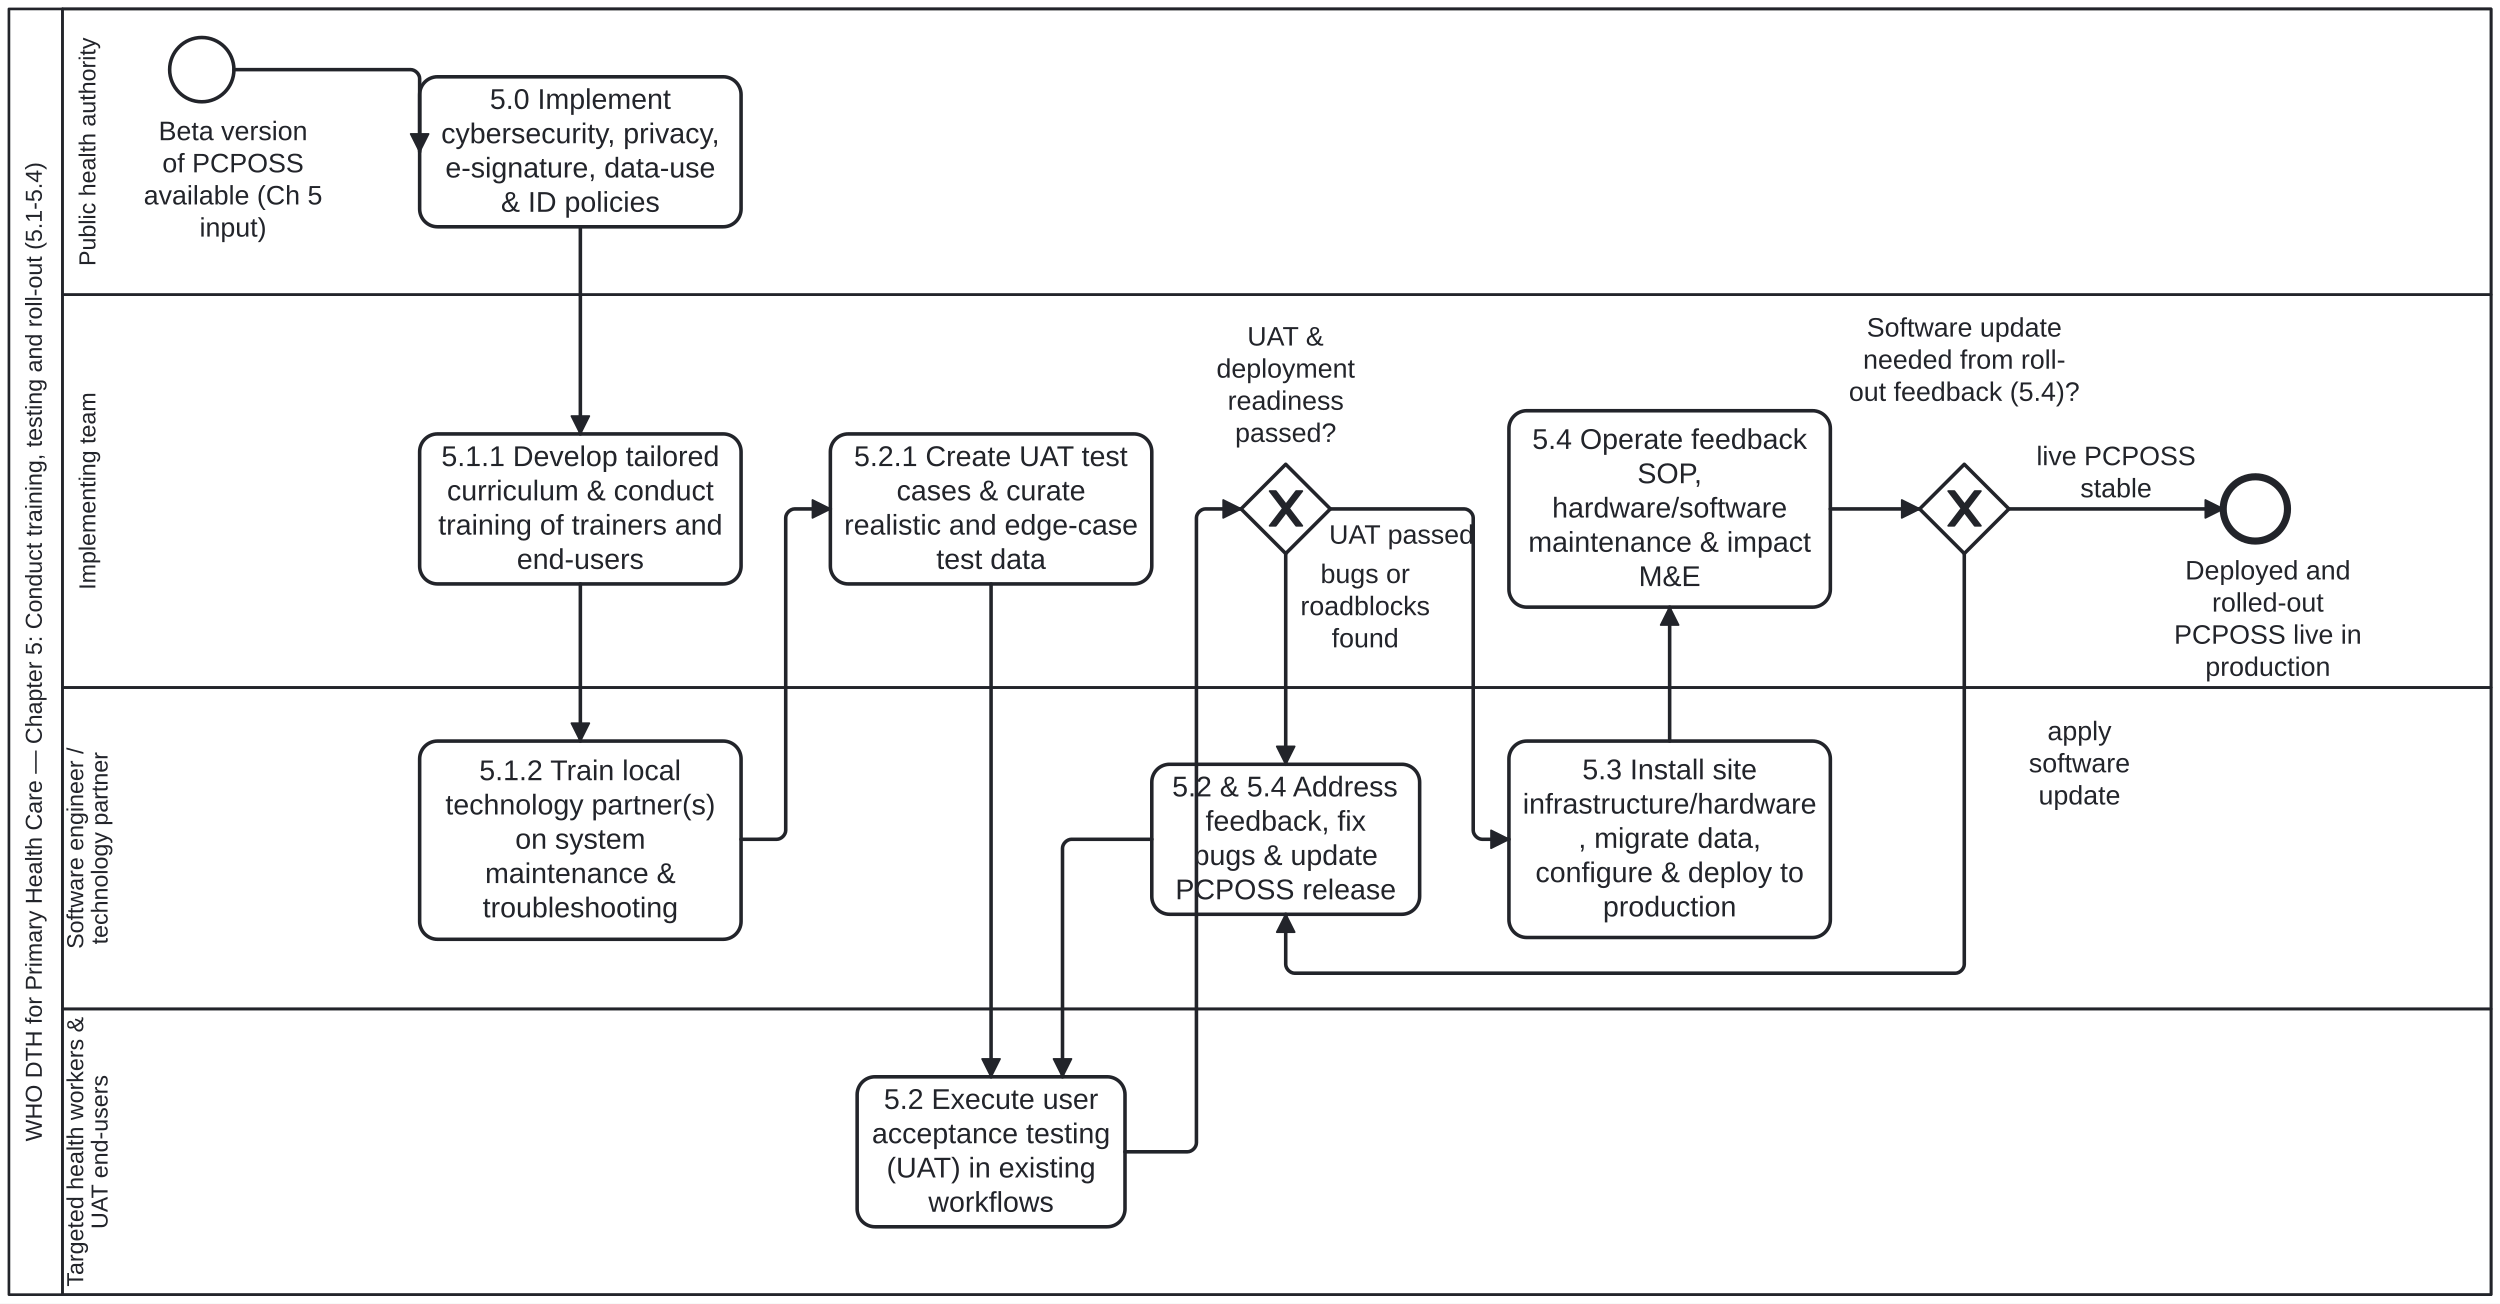
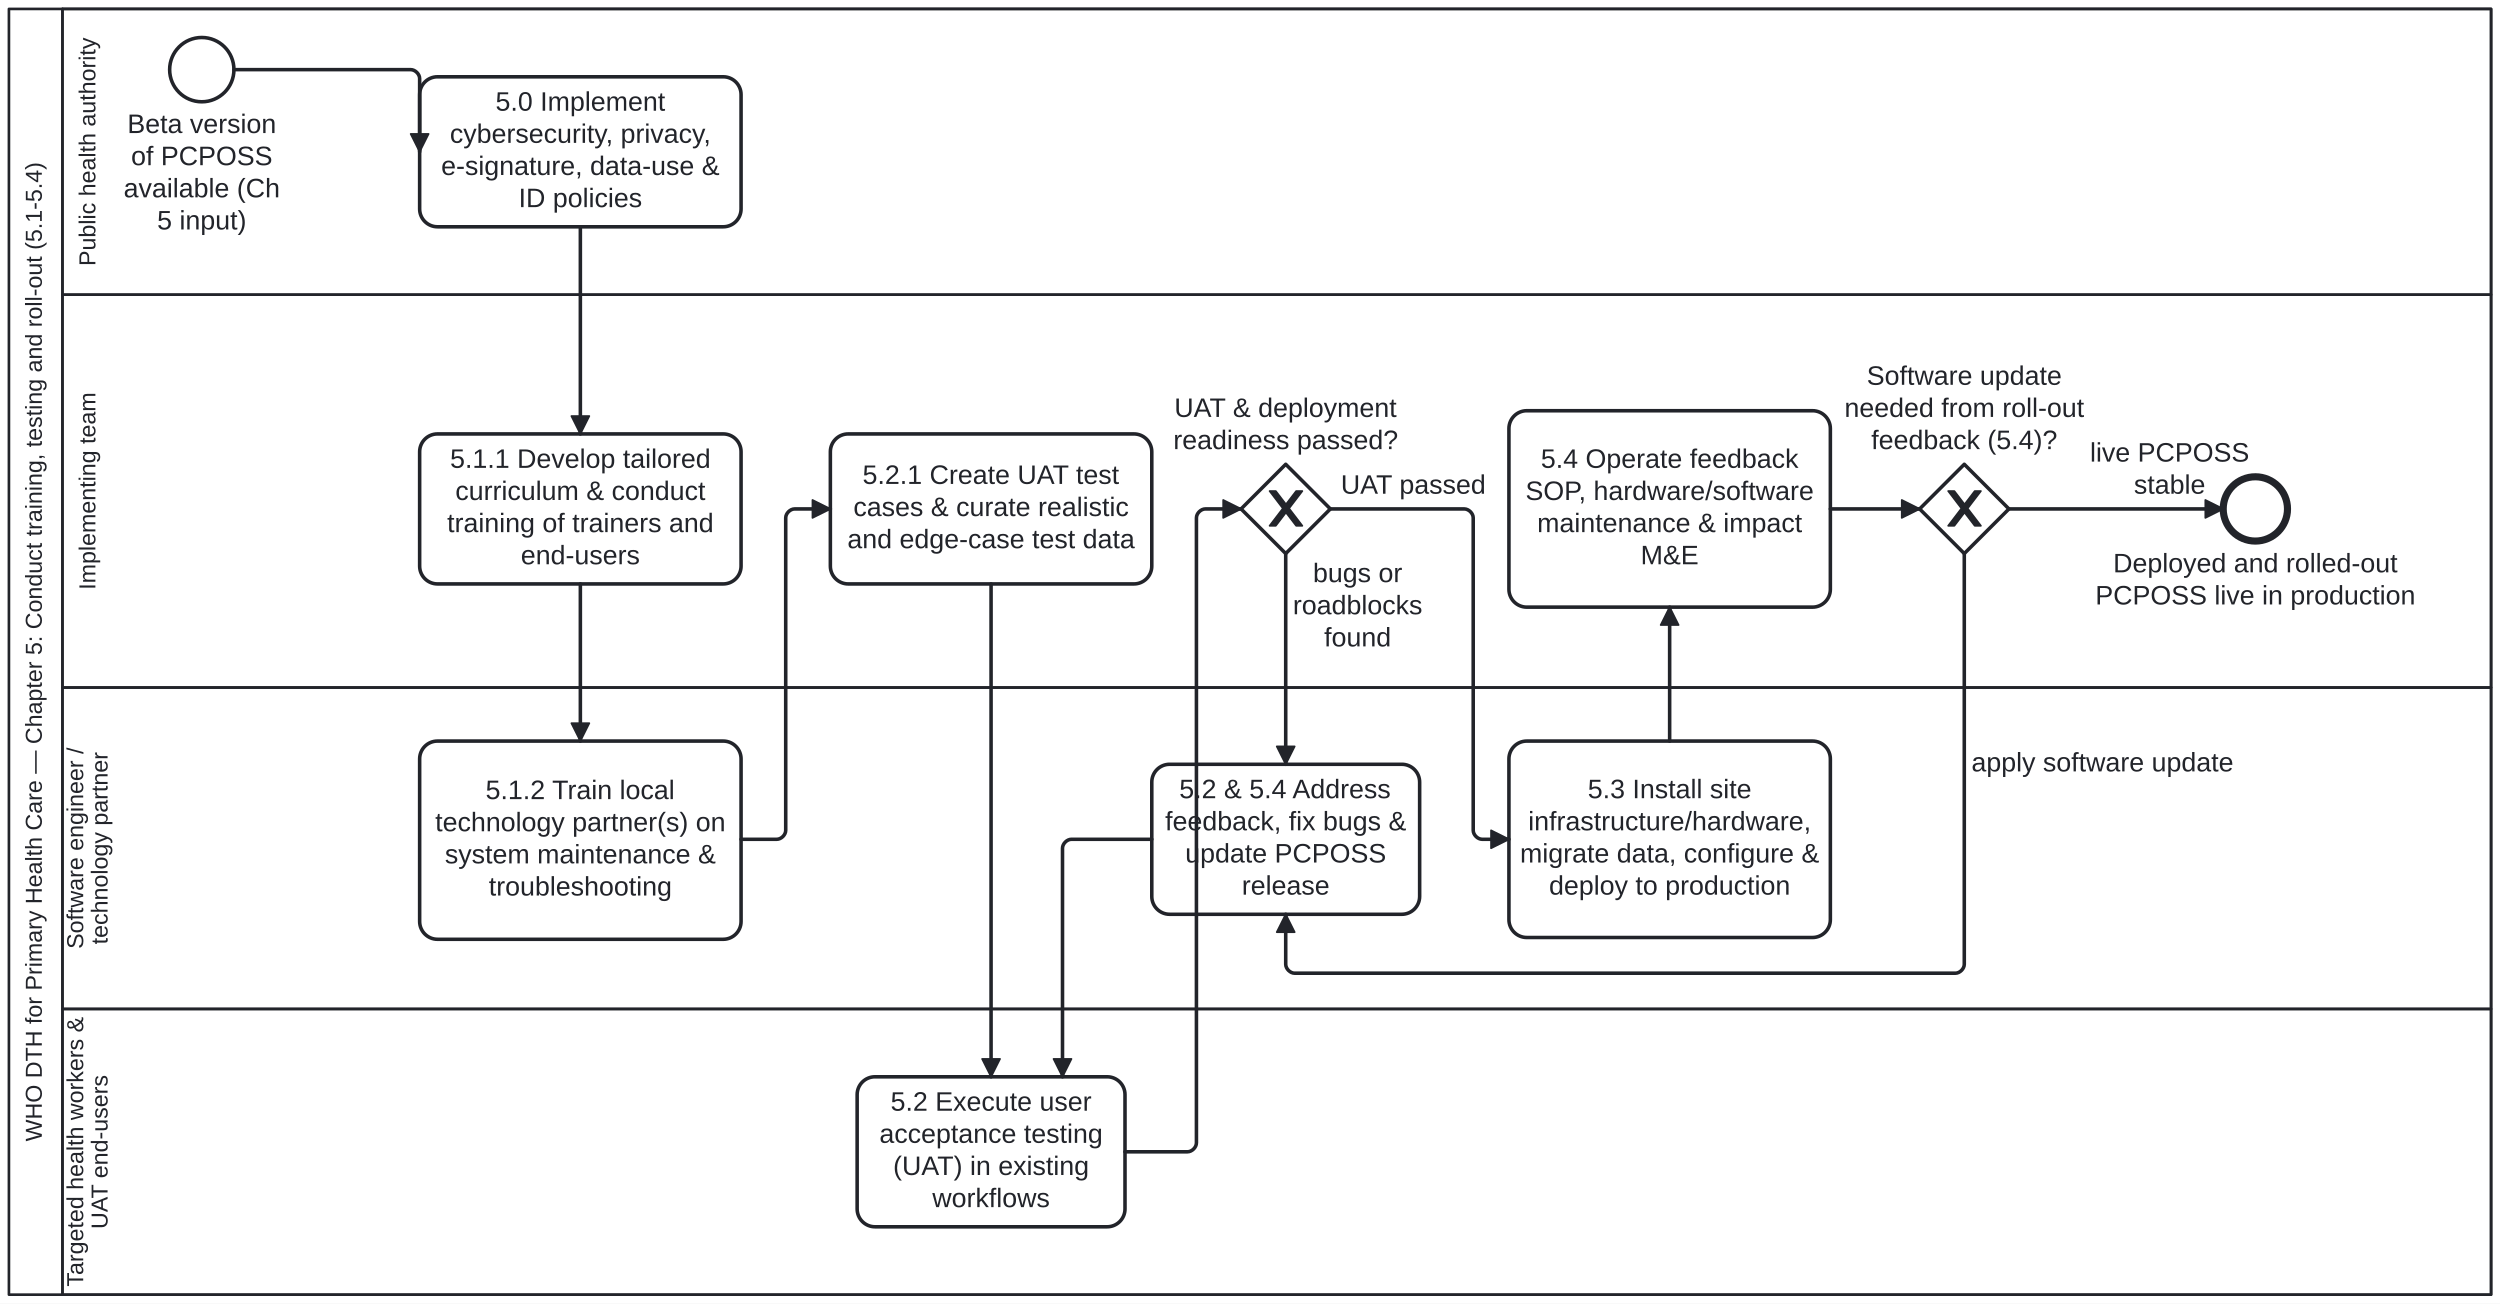
<svg xmlns="http://www.w3.org/2000/svg" width="100%" style="max-width:100%;height:auto" viewBox="155 75 1400 730" version="1.1">
  <rect x="155" y="75" width="1400" height="730" fill="#ffffff" />
  <g class="djs-group">
    <g class="djs-element djs-shape" data-element-id="Participant_Process_TrainingTestingAndRollOut" style="display: block;" transform="matrix(1 0 0 1 160 80)">
      <g class="djs-visual">
        <rect x="0" y="0" width="1390" height="720" rx="0" ry="0" style="stroke-linecap: round; stroke-linejoin: round; stroke: rgb(34, 36, 42); stroke-width: 1.5px; fill: white; fill-opacity: 0.95;" />
        <path style="fill: none; stroke-linecap: round; stroke-linejoin: round; stroke: rgb(34, 36, 42); stroke-width: 1.5px;" d="M30,0L30,720" />
        <text lineHeight="1.05" class="djs-label" transform="matrix(-1.83697e-16 -1 1 -1.83697e-16 0 720)" style="font-family: Arial, sans-serif; font-size: 13px; font-weight: normal; fill: rgb(34, 36, 42);">
          <tspan x="85.813" y="18.413">WHO DTH for Primary Health Care — Chapter 5: Conduct training, testing and roll-out (5.1-5.4)</tspan>
        </text>
      </g>
      <rect class="djs-hit djs-hit-all" x="0" y="0" width="1390" height="720" style="fill: none; stroke-opacity: 0; stroke: white; stroke-width: 15px;" />
    </g>
    <g class="djs-children">
      <g class="djs-group">
        <g class="djs-element djs-shape" data-element-id="Lane-Ch5-Users" style="display: block;" transform="matrix(1 0 0 1 190 640)">
          <g class="djs-visual">
            <rect x="0" y="0" width="1360" height="160" rx="0" ry="0" style="stroke-linecap: round; stroke-linejoin: round; stroke: rgb(34, 36, 42); stroke-width: 1.5px; fill: white; fill-opacity: 0.25;" />
            <text lineHeight="1.05" class="djs-label" transform="matrix(-1.83697e-16 -1 1 -1.83697e-16 0 160)" style="font-family: Arial, sans-serif; font-size: 13px; font-weight: normal; fill: rgb(34, 36, 42);">
              <tspan x="4.488" y="11.588">Targeted health workers &amp;</tspan>
              <tspan x="36.772" y="25.238">UAT end-users</tspan>
            </text>
          </g>
          <rect class="djs-hit djs-hit-all" x="0" y="0" width="1360" height="160" style="fill: none; stroke-opacity: 0; stroke: white; stroke-width: 15px;" />
        </g>
      </g>
      <g class="djs-group">
        <g class="djs-element djs-shape" data-element-id="Lane-Ch5-Engineer" style="display: block;" transform="matrix(1 0 0 1 190 460)">
          <g class="djs-visual">
            <rect x="0" y="0" width="1360" height="180" rx="0" ry="0" style="stroke-linecap: round; stroke-linejoin: round; stroke: rgb(34, 36, 42); stroke-width: 1.5px; fill: white; fill-opacity: 0.25;" />
            <text lineHeight="1.05" class="djs-label" transform="matrix(-1.83697e-16 -1 1 -1.83697e-16 0 180)" style="font-family: Arial, sans-serif; font-size: 13px; font-weight: normal; fill: rgb(34, 36, 42);">
-               <tspan x="33.633" y="11.588">Software engineer / </tspan>
+               <tspan x="33.633" y="11.588">Software engineer /</tspan>
              <tspan x="36.159" y="25.238">technology partner</tspan>
            </text>
          </g>
          <rect class="djs-hit djs-hit-all" x="0" y="0" width="1360" height="180" style="fill: none; stroke-opacity: 0; stroke: white; stroke-width: 15px;" />
        </g>
      </g>
      <g class="djs-group">
        <g class="djs-element djs-shape" data-element-id="Lane-Ch5-Impl" style="display: block;" transform="matrix(1 0 0 1 190 240)">
          <g class="djs-visual">
            <rect x="0" y="0" width="1360" height="220" rx="0" ry="0" style="stroke-linecap: round; stroke-linejoin: round; stroke: rgb(34, 36, 42); stroke-width: 1.5px; fill: white; fill-opacity: 0.25;" />
            <text lineHeight="1.05" class="djs-label" transform="matrix(-1.83697e-16 -1 1 -1.83697e-16 0 220)" style="font-family: Arial, sans-serif; font-size: 13px; font-weight: normal; fill: rgb(34, 36, 42);">
              <tspan x="54.725" y="18.413">Implementing team</tspan>
            </text>
          </g>
          <rect class="djs-hit djs-hit-all" x="0" y="0" width="1360" height="220" style="fill: none; stroke-opacity: 0; stroke: white; stroke-width: 15px;" />
        </g>
      </g>
      <g class="djs-group">
        <g class="djs-element djs-shape" data-element-id="Lane-Ch5-PHA" style="display: block;" transform="matrix(1 0 0 1 190 80)">
          <g class="djs-visual">
            <rect x="0" y="0" width="1360" height="160" rx="0" ry="0" style="stroke-linecap: round; stroke-linejoin: round; stroke: rgb(34, 36, 42); stroke-width: 1.5px; fill: white; fill-opacity: 0.25;" />
            <text lineHeight="1.05" class="djs-label" transform="matrix(-1.83697e-16 -1 1 -1.83697e-16 0 160)" style="font-family: Arial, sans-serif; font-size: 13px; font-weight: normal; fill: rgb(34, 36, 42);">
              <tspan x="16.044" y="18.413">Public health authority</tspan>
            </text>
          </g>
          <rect class="djs-hit djs-hit-all" x="0" y="0" width="1360" height="160" style="fill: none; stroke-opacity: 0; stroke: white; stroke-width: 15px;" />
        </g>
      </g>
      <g class="djs-group">
        <g class="djs-element djs-shape" data-element-id="Start_Ch5" style="display: block;" transform="matrix(1 0 0 1 250 96)">
          <g class="djs-visual">
            <circle cx="18" cy="18" r="18" style="stroke-linecap: round; stroke-linejoin: round; stroke: rgb(34, 36, 42); stroke-width: 2px; fill: white; fill-opacity: 0.95;" />
          </g>
          <rect class="djs-hit djs-hit-all" x="0" y="0" width="36" height="36" style="fill: none; stroke-opacity: 0; stroke: white; stroke-width: 15px;" />
        </g>
      </g>
      <g class="djs-group">
-         <g class="djs-element djs-shape" data-element-id="Start_Ch5_label" style="display: block;" transform="matrix(1 0 0 1 235 140)">
-           <g class="djs-visual">
-             <text lineHeight="1.2" class="djs-label" style="font-family: Arial, sans-serif; font-size: 15px; font-weight: normal; fill: rgb(34, 36, 42);">
-               <tspan x="8.811" y="13.5">Beta version </tspan>
-               <tspan x="10.902" y="31.5">of PCPOSS </tspan>
-               <tspan x="0.472" y="49.5">available (Ch 5</tspan>
-               <tspan x="31.739" y="67.5">input)</tspan>
-             </text>
-           </g>
-           <rect class="djs-hit djs-hit-all" x="0" y="0" width="101" height="72" style="fill: none; stroke-opacity: 0; stroke: white; stroke-width: 15px;" />
+         <g class="djs-element djs-shape" data-element-id="Start_Ch5_label" style="display: block;" transform="matrix(1 0 0 1 204.2266 136)">
+           <g class="djs-visual">
+             <text lineHeight="1.2" class="djs-label" style="font-family: Arial, sans-serif; font-size: 15px; font-weight: normal; fill: rgb(34, 36, 42);">
+               <tspan x="22.084" y="13.5">Beta version</tspan>
+               <tspan x="24.175" y="31.5">of PCPOSS</tspan>
+               <tspan x="20" y="49.5">available (Ch</tspan>
+               <tspan x="38.758" y="67.5">5 input)</tspan>
+             </text>
+           </g>
+           <rect class="djs-hit djs-hit-all" x="0" y="0" width="127.547" height="72" style="fill: none; stroke-opacity: 0; stroke: white; stroke-width: 15px;" />
        </g>
      </g>
      <g class="djs-group">
        <g class="djs-element djs-shape" data-element-id="Task_5_0_Policies" style="display: block;" transform="matrix(1 0 0 1 390 118)">
          <g class="djs-visual">
            <rect x="0" y="0" width="180" height="84" rx="10" ry="10" style="stroke-linecap: round; stroke-linejoin: round; stroke: rgb(34, 36, 42); stroke-width: 2px; fill: white; fill-opacity: 0.95;" />
-             <text lineHeight="1.2" class="djs-label" style="font-family: Arial, sans-serif; font-size: 16px; font-weight: normal; fill: rgb(34, 36, 42);">
-               <tspan x="39.309" y="18">5.0 Implement </tspan>
-               <tspan x="12.055" y="37.2">cybersecurity, privacy, </tspan>
-               <tspan x="14.398" y="56.4">e-signature, data-use </tspan>
-               <tspan x="45.539" y="75.6">&amp; ID policies</tspan>
+             <text lineHeight="1.2" class="djs-label" transform="translate(0 5.5)" style="font-family: Arial, sans-serif; font-size: 15px; font-weight: normal; fill: rgb(34, 36, 42);">
+               <tspan x="42.477" y="13.5">5.0 Implement</tspan>
+               <tspan x="16.926" y="31.5">cybersecurity, privacy,</tspan>
+               <tspan x="12.037" y="49.5">e-signature, data-use &amp;</tspan>
+               <tspan x="55.404" y="67.5">ID policies</tspan>
            </text>
          </g>
          <rect class="djs-hit djs-hit-all" x="0" y="0" width="180" height="84" style="fill: none; stroke-opacity: 0; stroke: white; stroke-width: 15px;" />
        </g>
      </g>
      <g class="djs-group">
        <g class="djs-element djs-shape" data-element-id="Task_5_1_1_TrainUsers" style="display: block;" transform="matrix(1 0 0 1 390 318)">
          <g class="djs-visual">
            <rect x="0" y="0" width="180" height="84" rx="10" ry="10" style="stroke-linecap: round; stroke-linejoin: round; stroke: rgb(34, 36, 42); stroke-width: 2px; fill: white; fill-opacity: 0.95;" />
-             <text lineHeight="1.2" class="djs-label" style="font-family: Arial, sans-serif; font-size: 16px; font-weight: normal; fill: rgb(34, 36, 42);">
-               <tspan x="12.172" y="18">5.1.1 Develop tailored </tspan>
-               <tspan x="15.305" y="37.2">curriculum &amp; conduct </tspan>
-               <tspan x="10.398" y="56.4">training of trainers and</tspan>
-               <tspan x="54.426" y="75.6">end-users</tspan>
+             <text lineHeight="1.2" class="djs-label" transform="translate(0 5.5)" style="font-family: Arial, sans-serif; font-size: 15px; font-weight: normal; fill: rgb(34, 36, 42);">
+               <tspan x="17.036" y="13.5">5.1.1 Develop tailored</tspan>
+               <tspan x="19.973" y="31.5">curriculum &amp; conduct</tspan>
+               <tspan x="15.374" y="49.5">training of trainers and</tspan>
+               <tspan x="56.649" y="67.5">end-users</tspan>
            </text>
          </g>
          <rect class="djs-hit djs-hit-all" x="0" y="0" width="180" height="84" style="fill: none; stroke-opacity: 0; stroke: white; stroke-width: 15px;" />
        </g>
      </g>
      <g class="djs-group">
        <g class="djs-element djs-shape" data-element-id="Task_5_1_2_TrainMaintenance" style="display: block;" transform="matrix(1 0 0 1 390 490)">
          <g class="djs-visual">
            <rect x="0" y="0" width="180" height="111" rx="10" ry="10" style="stroke-linecap: round; stroke-linejoin: round; stroke: rgb(34, 36, 42); stroke-width: 2px; fill: white; fill-opacity: 0.95;" />
-             <text lineHeight="1.2" class="djs-label" style="font-family: Arial, sans-serif; font-size: 16px; font-weight: normal; fill: rgb(34, 36, 42);">
-               <tspan x="33.379" y="21.9">5.1.2 Train local </tspan>
-               <tspan x="14.406" y="41.1">technology partner(s) </tspan>
-               <tspan x="53.543" y="60.3">on system </tspan>
-               <tspan x="36.633" y="79.5">maintenance &amp; </tspan>
-               <tspan x="35.293" y="98.7">troubleshooting</tspan>
+             <text lineHeight="1.2" class="djs-label" transform="translate(0 19)" style="font-family: Arial, sans-serif; font-size: 15px; font-weight: normal; fill: rgb(34, 36, 42);">
+               <tspan x="36.918" y="13.5">5.1.2 Train local</tspan>
+               <tspan x="8.705" y="31.5">technology partner(s) on</tspan>
+               <tspan x="14.132" y="49.5">system maintenance &amp;</tspan>
+               <tspan x="38.712" y="67.5">troubleshooting</tspan>
            </text>
          </g>
          <rect class="djs-hit djs-hit-all" x="0" y="0" width="180" height="111" style="fill: none; stroke-opacity: 0; stroke: white; stroke-width: 15px;" />
        </g>
      </g>
      <g class="djs-group">
        <g class="djs-element djs-shape" data-element-id="Task_5_2_1_CurateTestCases" style="display: block;" transform="matrix(1 0 0 1 620 318)">
          <g class="djs-visual">
            <rect x="0" y="0" width="180" height="84" rx="10" ry="10" style="stroke-linecap: round; stroke-linejoin: round; stroke: rgb(34, 36, 42); stroke-width: 2px; fill: white; fill-opacity: 0.95;" />
-             <text lineHeight="1.2" class="djs-label" style="font-family: Arial, sans-serif; font-size: 16px; font-weight: normal; fill: rgb(34, 36, 42);">
-               <tspan x="13.227" y="18">5.2.1 Create UAT test </tspan>
-               <tspan x="37.086" y="37.2">cases &amp; curate </tspan>
-               <tspan x="7.73" y="56.4">realistic and edge-case</tspan>
-               <tspan x="59.312" y="75.6">test data</tspan>
+             <text lineHeight="1.2" class="djs-label" transform="translate(0 14.5)" style="font-family: Arial, sans-serif; font-size: 15px; font-weight: normal; fill: rgb(34, 36, 42);">
+               <tspan x="18.025" y="13.5">5.2.1 Create UAT test</tspan>
+               <tspan x="12.887" y="31.5">cases &amp; curate realistic</tspan>
+               <tspan x="9.525" y="49.5">and edge-case test data</tspan>
            </text>
          </g>
          <rect class="djs-hit djs-hit-all" x="0" y="0" width="180" height="84" style="fill: none; stroke-opacity: 0; stroke: white; stroke-width: 15px;" />
        </g>
      </g>
      <g class="djs-group">
        <g class="djs-element djs-shape" data-element-id="Task_5_2_RunUat" style="display: block;" transform="matrix(1 0 0 1 635 678)">
          <g class="djs-visual">
            <rect x="0" y="0" width="150" height="84" rx="10" ry="10" style="stroke-linecap: round; stroke-linejoin: round; stroke: rgb(34, 36, 42); stroke-width: 2px; fill: white; fill-opacity: 0.95;" />
-             <text lineHeight="1.2" class="djs-label" style="font-family: Arial, sans-serif; font-size: 16px; font-weight: normal; fill: rgb(34, 36, 42);">
-               <tspan x="14.965" y="18">5.2 Execute user </tspan>
-               <tspan x="8.289" y="37.2">acceptance testing</tspan>
-               <tspan x="16.469" y="56.4">(UAT) in existing </tspan>
-               <tspan x="39.883" y="75.6">workflows</tspan>
+             <text lineHeight="1.2" class="djs-label" transform="translate(0 5.5)" style="font-family: Arial, sans-serif; font-size: 15px; font-weight: normal; fill: rgb(34, 36, 42);">
+               <tspan x="18.717" y="13.5">5.2 Execute user</tspan>
+               <tspan x="12.458" y="31.5">acceptance testing</tspan>
+               <tspan x="20.127" y="49.5">(UAT) in existing</tspan>
+               <tspan x="42.078" y="67.5">workflows</tspan>
            </text>
          </g>
          <rect class="djs-hit djs-hit-all" x="0" y="0" width="150" height="84" style="fill: none; stroke-opacity: 0; stroke: white; stroke-width: 15px;" />
        </g>
      </g>
      <g class="djs-group">
        <g class="djs-element djs-shape" data-element-id="GW_UatPassed" style="display: block;" transform="matrix(1 0 0 1 850 335)">
          <g class="djs-visual">
            <polygon points="25,0 50,25 25,50 0,25" style="stroke-linecap: round; stroke-linejoin: round; stroke: rgb(34, 36, 42); stroke-width: 2px; fill: white; fill-opacity: 0.95;" />
            <path d="m 16,15 7.429,9.714 -7.429,9.714 3.429,0 5.714,-7.464 5.714,7.464 3.429,0 -7.429,-9.714 7.429,-9.714 -3.429,0 -5.714,7.464 -5.714,-7.464 -3.429,0 z" style="fill: rgb(34, 36, 42); stroke-linecap: round; stroke-linejoin: round; stroke: rgb(34, 36, 42); stroke-width: 1px;" />
          </g>
          <rect class="djs-hit djs-hit-all" x="0" y="0" width="50" height="50" style="fill: none; stroke-opacity: 0; stroke: white; stroke-width: 15px;" />
        </g>
      </g>
      <g class="djs-group">
-         <g class="djs-element djs-shape" data-element-id="GW_UatPassed_label" style="display: block;" transform="matrix(1 0 0 1 836 255)">
-           <g class="djs-visual">
-             <text lineHeight="1.2" class="djs-label" style="font-family: Arial, sans-serif; font-size: 15px; font-weight: normal; fill: rgb(34, 36, 42);">
-               <tspan x="17.47" y="13.5">UAT &amp; </tspan>
-               <tspan x="0.226" y="31.5">deployment</tspan>
-               <tspan x="6.48" y="49.5">readiness </tspan>
-               <tspan x="10.644" y="67.5">passed?</tspan>
-             </text>
-           </g>
-           <rect class="djs-hit djs-hit-all" x="0" y="0" width="78" height="72" style="fill: none; stroke-opacity: 0; stroke: white; stroke-width: 15px;" />
+         <g class="djs-element djs-shape" data-element-id="GW_UatPassed_label" style="display: block;" transform="matrix(1 0 0 1 792.0391 295)">
+           <g class="djs-visual">
+             <text lineHeight="1.2" class="djs-label" style="font-family: Arial, sans-serif; font-size: 15px; font-weight: normal; fill: rgb(34, 36, 42);">
+               <tspan x="20.573" y="13.5">UAT &amp; deployment</tspan>
+               <tspan x="20.002" y="31.5">readiness passed?</tspan>
+             </text>
+           </g>
+           <rect class="djs-hit djs-hit-all" x="0" y="0" width="165.922" height="36" style="fill: none; stroke-opacity: 0; stroke: white; stroke-width: 15px;" />
        </g>
      </g>
      <g class="djs-group">
        <g class="djs-element djs-shape" data-element-id="Task_5_2_UpdatePcposs" style="display: block;" transform="matrix(1 0 0 1 800 503)">
          <g class="djs-visual">
            <rect x="0" y="0" width="150" height="84" rx="10" ry="10" style="stroke-linecap: round; stroke-linejoin: round; stroke: rgb(34, 36, 42); stroke-width: 2px; fill: white; fill-opacity: 0.95;" />
-             <text lineHeight="1.2" class="djs-label" style="font-family: Arial, sans-serif; font-size: 16px; font-weight: normal; fill: rgb(34, 36, 42);">
-               <tspan x="11.406" y="18">5.2 &amp; 5.4 Address</tspan>
-               <tspan x="30.086" y="37.2">feedback, fix </tspan>
-               <tspan x="23.402" y="56.4">bugs &amp; update </tspan>
-               <tspan x="13.195" y="75.6">PCPOSS release</tspan>
+             <text lineHeight="1.2" class="djs-label" transform="translate(0 5.5)" style="font-family: Arial, sans-serif; font-size: 15px; font-weight: normal; fill: rgb(34, 36, 42);">
+               <tspan x="15.381" y="13.5">5.2 &amp; 5.4 Address</tspan>
+               <tspan x="7.46" y="31.5">feedback, fix bugs &amp;</tspan>
+               <tspan x="18.717" y="49.5">update PCPOSS</tspan>
+               <tspan x="50.402" y="67.5">release</tspan>
            </text>
          </g>
          <rect class="djs-hit djs-hit-all" x="0" y="0" width="150" height="84" style="fill: none; stroke-opacity: 0; stroke: white; stroke-width: 15px;" />
        </g>
      </g>
      <g class="djs-group">
        <g class="djs-element djs-shape" data-element-id="Task_5_3_DeploySystem" style="display: block;" transform="matrix(1 0 0 1 1000 490)">
          <g class="djs-visual">
            <rect x="0" y="0" width="180" height="110" rx="10" ry="10" style="stroke-linecap: round; stroke-linejoin: round; stroke: rgb(34, 36, 42); stroke-width: 2px; fill: white; fill-opacity: 0.95;" />
-             <text lineHeight="1.2" class="djs-label" style="font-family: Arial, sans-serif; font-size: 16px; font-weight: normal; fill: rgb(34, 36, 42);">
-               <tspan x="41.086" y="21.4">5.3 Install site </tspan>
-               <tspan x="7.742" y="40.6">infrastructure/hardware</tspan>
-               <tspan x="38.863" y="59.8">, migrate data, </tspan>
-               <tspan x="14.84" y="79">configure &amp; deploy to </tspan>
-               <tspan x="52.641" y="98.2">production</tspan>
+             <text lineHeight="1.2" class="djs-label" transform="translate(0 18.5)" style="font-family: Arial, sans-serif; font-size: 15px; font-weight: normal; fill: rgb(34, 36, 42);">
+               <tspan x="44.143" y="13.5">5.3 Install site</tspan>
+               <tspan x="10.8" y="31.5">infrastructure/hardware,</tspan>
+               <tspan x="6.204" y="49.5">migrate data, configure &amp;</tspan>
+               <tspan x="22.452" y="67.5">deploy to production</tspan>
            </text>
          </g>
          <rect class="djs-hit djs-hit-all" x="0" y="0" width="180" height="110" style="fill: none; stroke-opacity: 0; stroke: white; stroke-width: 15px;" />
        </g>
      </g>
      <g class="djs-group">
        <g class="djs-element djs-shape" data-element-id="Task_5_4_FeedbackAndMaintenance" style="display: block;" transform="matrix(1 0 0 1 1000 305)">
          <g class="djs-visual">
            <rect x="0" y="0" width="180" height="110" rx="10" ry="10" style="stroke-linecap: round; stroke-linejoin: round; stroke: rgb(34, 36, 42); stroke-width: 2px; fill: white; fill-opacity: 0.95;" />
-             <text lineHeight="1.2" class="djs-label" style="font-family: Arial, sans-serif; font-size: 16px; font-weight: normal; fill: rgb(34, 36, 42);">
-               <tspan x="13.059" y="21.4">5.4 Operate feedback </tspan>
-               <tspan x="71.914" y="40.6">SOP, </tspan>
-               <tspan x="24.191" y="59.8">hardware/software </tspan>
-               <tspan x="10.848" y="79">maintenance &amp; impact</tspan>
-               <tspan x="72.664" y="98.2">M&amp;E</tspan>
+             <text lineHeight="1.2" class="djs-label" transform="translate(0 18.5)" style="font-family: Arial, sans-serif; font-size: 15px; font-weight: normal; fill: rgb(34, 36, 42);">
+               <tspan x="17.867" y="13.5">5.4 Operate feedback</tspan>
+               <tspan x="9.265" y="31.5">SOP, hardware/software</tspan>
+               <tspan x="15.795" y="49.5">maintenance &amp; impact</tspan>
+               <tspan x="73.748" y="67.5">M&amp;E</tspan>
            </text>
          </g>
          <rect class="djs-hit djs-hit-all" x="0" y="0" width="180" height="110" style="fill: none; stroke-opacity: 0; stroke: white; stroke-width: 15px;" />
        </g>
      </g>
      <g class="djs-group">
        <g class="djs-element djs-shape" data-element-id="GW_MaintenanceUpdate" style="display: block;" transform="matrix(1 0 0 1 1230 335)">
          <g class="djs-visual">
            <polygon points="25,0 50,25 25,50 0,25" style="stroke-linecap: round; stroke-linejoin: round; stroke: rgb(34, 36, 42); stroke-width: 2px; fill: white; fill-opacity: 0.95;" />
            <path d="m 16,15 7.429,9.714 -7.429,9.714 3.429,0 5.714,-7.464 5.714,7.464 3.429,0 -7.429,-9.714 7.429,-9.714 -3.429,0 -5.714,7.464 -5.714,-7.464 -3.429,0 z" style="fill: rgb(34, 36, 42); stroke-linecap: round; stroke-linejoin: round; stroke: rgb(34, 36, 42); stroke-width: 1px;" />
          </g>
          <rect class="djs-hit djs-hit-all" x="0" y="0" width="50" height="50" style="fill: none; stroke-opacity: 0; stroke: white; stroke-width: 15px;" />
        </g>
      </g>
      <g class="djs-group">
-         <g class="djs-element djs-shape" data-element-id="GW_MaintenanceUpdate_label" style="display: block;" transform="matrix(1 0 0 1 1190 250)">
-           <g class="djs-visual">
-             <text lineHeight="1.2" class="djs-label" style="font-family: Arial, sans-serif; font-size: 15px; font-weight: normal; fill: rgb(34, 36, 42);">
-               <tspan x="10.38" y="13.5">Software update </tspan>
-               <tspan x="8.307" y="31.5">needed from roll-</tspan>
-               <tspan x="0.375" y="49.5">out feedback (5.4)?</tspan>
-             </text>
-           </g>
-           <rect class="djs-hit djs-hit-all" x="0" y="0" width="130" height="54" style="fill: none; stroke-opacity: 0; stroke: white; stroke-width: 15px;" />
+         <g class="djs-element djs-shape" data-element-id="GW_MaintenanceUpdate_label" style="display: block;" transform="matrix(1 0 0 1 1167.875 277)">
+           <g class="djs-visual">
+             <text lineHeight="1.2" class="djs-label" style="font-family: Arial, sans-serif; font-size: 15px; font-weight: normal; fill: rgb(34, 36, 42);">
+               <tspan x="32.505" y="13.5">Software update</tspan>
+               <tspan x="20.006" y="31.5">needed from roll-out</tspan>
+               <tspan x="35.01" y="49.5">feedback (5.4)?</tspan>
+             </text>
+           </g>
+           <rect class="djs-hit djs-hit-all" x="0" y="0" width="174.25" height="54" style="fill: none; stroke-opacity: 0; stroke: white; stroke-width: 15px;" />
        </g>
      </g>
      <g class="djs-group">
        <g class="djs-element djs-shape" data-element-id="End_Ch5" style="display: block;" transform="matrix(1 0 0 1 1400 342)">
          <g class="djs-visual">
            <circle cx="18" cy="18" r="18" style="stroke-linecap: round; stroke-linejoin: round; stroke: rgb(34, 36, 42); stroke-width: 4px; fill: white; fill-opacity: 0.95;" />
          </g>
          <rect class="djs-hit djs-hit-all" x="0" y="0" width="36" height="36" style="fill: none; stroke-opacity: 0; stroke: white; stroke-width: 15px;" />
        </g>
      </g>
      <g class="djs-group">
-         <g class="djs-element djs-shape" data-element-id="End_Ch5_label" style="display: block;" transform="matrix(1 0 0 1 1372 386)">
-           <g class="djs-visual">
-             <text lineHeight="1.2" class="djs-label" style="font-family: Arial, sans-serif; font-size: 15px; font-weight: normal; fill: rgb(34, 36, 42);">
-               <tspan x="6.715" y="13.5">Deployed and </tspan>
-               <tspan x="21.733" y="31.5">rolled-out </tspan>
-               <tspan x="0.482" y="49.5">PCPOSS live in</tspan>
-               <tspan x="17.976" y="67.5">production</tspan>
-             </text>
-           </g>
-           <rect class="djs-hit djs-hit-all" x="0" y="0" width="106" height="72" style="fill: none; stroke-opacity: 0; stroke: white; stroke-width: 15px;" />
+         <g class="djs-element djs-shape" data-element-id="End_Ch5_label" style="display: block;" transform="matrix(1 0 0 1 1308.367 382)">
+           <g class="djs-visual">
+             <text lineHeight="1.2" class="djs-label" style="font-family: Arial, sans-serif; font-size: 15px; font-weight: normal; fill: rgb(34, 36, 42);">
+               <tspan x="29.997" y="13.5">Deployed and rolled-out</tspan>
+               <tspan x="20.006" y="31.5">PCPOSS live in production</tspan>
+             </text>
+           </g>
+           <rect class="djs-hit djs-hit-all" x="0" y="0" width="219.266" height="36" style="fill: none; stroke-opacity: 0; stroke: white; stroke-width: 15px;" />
        </g>
      </g>
      <g class="djs-group">
        <g class="djs-element djs-connection" data-element-id="Flow_Ch5_1" style="display: block;">
          <g class="djs-visual">
            <defs>
              <marker id="bpmn-marker-1" viewBox="0 0 20 20" refX="11" refY="10" markerWidth="10" markerHeight="10" orient="auto">
                <path d="M 1 5 L 11 10 L 1 15 Z" style="stroke-linecap: round; stroke-linejoin: round; stroke: rgb(34, 36, 42); stroke-width: 1px; fill: rgb(34, 36, 42);" />
              </marker>
            </defs>
            <path data-corner-radius="5" style="fill: none; stroke-linecap: round; stroke-linejoin: round; stroke: rgb(34, 36, 42); stroke-width: 2px; marker-end: url('#bpmn-marker-1');" d="M286,114L385,114C387.5,114,390,116.5,390,119L390,160" />
          </g>
          <path d="M286,114L390,114L390,160" class="djs-hit djs-hit-stroke" style="fill: none; stroke-opacity: 0; stroke: white; stroke-width: 15px;" />
        </g>
      </g>
      <g class="djs-group">
        <g class="djs-element djs-connection" data-element-id="Flow_Ch5_2" style="display: block;">
          <g class="djs-visual">
            <defs>
              <marker id="bpmn-marker-2" viewBox="0 0 20 20" refX="11" refY="10" markerWidth="10" markerHeight="10" orient="auto">
                <path d="M 1 5 L 11 10 L 1 15 Z" style="stroke-linecap: round; stroke-linejoin: round; stroke: rgb(34, 36, 42); stroke-width: 1px; fill: rgb(34, 36, 42);" />
              </marker>
            </defs>
            <path data-corner-radius="5" style="fill: none; stroke-linecap: round; stroke-linejoin: round; stroke: rgb(34, 36, 42); stroke-width: 2px; marker-end: url('#bpmn-marker-2');" d="M480,202L480,318" />
          </g>
          <path d="M480,202L480,318" class="djs-hit djs-hit-stroke" style="fill: none; stroke-opacity: 0; stroke: white; stroke-width: 15px;" />
        </g>
      </g>
      <g class="djs-group">
        <g class="djs-element djs-connection" data-element-id="Flow_Ch5_3" style="display: block;">
          <g class="djs-visual">
            <defs>
              <marker id="bpmn-marker-3" viewBox="0 0 20 20" refX="11" refY="10" markerWidth="10" markerHeight="10" orient="auto">
                <path d="M 1 5 L 11 10 L 1 15 Z" style="stroke-linecap: round; stroke-linejoin: round; stroke: rgb(34, 36, 42); stroke-width: 1px; fill: rgb(34, 36, 42);" />
              </marker>
            </defs>
            <path data-corner-radius="5" style="fill: none; stroke-linecap: round; stroke-linejoin: round; stroke: rgb(34, 36, 42); stroke-width: 2px; marker-end: url('#bpmn-marker-3');" d="M480,402L480,490" />
          </g>
          <path d="M480,402L480,490" class="djs-hit djs-hit-stroke" style="fill: none; stroke-opacity: 0; stroke: white; stroke-width: 15px;" />
        </g>
      </g>
      <g class="djs-group">
        <g class="djs-element djs-connection" data-element-id="Flow_Ch5_4" style="display: block;">
          <g class="djs-visual">
            <defs>
              <marker id="bpmn-marker-4" viewBox="0 0 20 20" refX="11" refY="10" markerWidth="10" markerHeight="10" orient="auto">
                <path d="M 1 5 L 11 10 L 1 15 Z" style="stroke-linecap: round; stroke-linejoin: round; stroke: rgb(34, 36, 42); stroke-width: 1px; fill: rgb(34, 36, 42);" />
              </marker>
            </defs>
            <path data-corner-radius="5" style="fill: none; stroke-linecap: round; stroke-linejoin: round; stroke: rgb(34, 36, 42); stroke-width: 2px; marker-end: url('#bpmn-marker-4');" d="M570,545L590,545C592.5,545,595,542.5,595,540L595,365C595,362.5,597.5,360,600,360L620,360" />
          </g>
          <path d="M570,545L595,545L595,360L620,360" class="djs-hit djs-hit-stroke" style="fill: none; stroke-opacity: 0; stroke: white; stroke-width: 15px;" />
        </g>
      </g>
      <g class="djs-group">
        <g class="djs-element djs-connection" data-element-id="Flow_Ch5_5" style="display: block;">
          <g class="djs-visual">
            <defs>
              <marker id="bpmn-marker-5" viewBox="0 0 20 20" refX="11" refY="10" markerWidth="10" markerHeight="10" orient="auto">
                <path d="M 1 5 L 11 10 L 1 15 Z" style="stroke-linecap: round; stroke-linejoin: round; stroke: rgb(34, 36, 42); stroke-width: 1px; fill: rgb(34, 36, 42);" />
              </marker>
            </defs>
            <path data-corner-radius="5" style="fill: none; stroke-linecap: round; stroke-linejoin: round; stroke: rgb(34, 36, 42); stroke-width: 2px; marker-end: url('#bpmn-marker-5');" d="M710,402L710,678" />
          </g>
          <path d="M710,402L710,678" class="djs-hit djs-hit-stroke" style="fill: none; stroke-opacity: 0; stroke: white; stroke-width: 15px;" />
        </g>
      </g>
      <g class="djs-group">
        <g class="djs-element djs-connection" data-element-id="Flow_Ch5_6" style="display: block;">
          <g class="djs-visual">
            <defs>
              <marker id="bpmn-marker-6" viewBox="0 0 20 20" refX="11" refY="10" markerWidth="10" markerHeight="10" orient="auto">
                <path d="M 1 5 L 11 10 L 1 15 Z" style="stroke-linecap: round; stroke-linejoin: round; stroke: rgb(34, 36, 42); stroke-width: 1px; fill: rgb(34, 36, 42);" />
              </marker>
            </defs>
            <path data-corner-radius="5" style="fill: none; stroke-linecap: round; stroke-linejoin: round; stroke: rgb(34, 36, 42); stroke-width: 2px; marker-end: url('#bpmn-marker-6');" d="M785,720L820,720C822.5,720,825,717.5,825,715L825,365C825,362.5,827.5,360,830,360L850,360" />
          </g>
          <path d="M785,720L825,720L825,360L850,360" class="djs-hit djs-hit-stroke" style="fill: none; stroke-opacity: 0; stroke: white; stroke-width: 15px;" />
        </g>
      </g>
      <g class="djs-group">
        <g class="djs-element djs-connection" data-element-id="Flow_Ch5_7_Fix" style="display: block;">
          <g class="djs-visual">
            <defs>
              <marker id="bpmn-marker-7" viewBox="0 0 20 20" refX="11" refY="10" markerWidth="10" markerHeight="10" orient="auto">
                <path d="M 1 5 L 11 10 L 1 15 Z" style="stroke-linecap: round; stroke-linejoin: round; stroke: rgb(34, 36, 42); stroke-width: 1px; fill: rgb(34, 36, 42);" />
              </marker>
            </defs>
            <path data-corner-radius="5" style="fill: none; stroke-linecap: round; stroke-linejoin: round; stroke: rgb(34, 36, 42); stroke-width: 2px; marker-end: url('#bpmn-marker-7');" d="M875,385L875,503" />
          </g>
          <path d="M875,385L875,503" class="djs-hit djs-hit-stroke" style="fill: none; stroke-opacity: 0; stroke: white; stroke-width: 15px;" />
        </g>
      </g>
      <g class="djs-group">
-         <g class="djs-element djs-shape" data-element-id="Flow_Ch5_7_Fix_label" style="display: block;" transform="matrix(1 0 0 1 883 388)">
-           <g class="djs-visual">
-             <text lineHeight="1.2" class="djs-label" style="font-family: Arial, sans-serif; font-size: 15px; font-weight: normal; fill: rgb(34, 36, 42);">
-               <tspan x="11.484" y="13.5">bugs or </tspan>
-               <tspan x="0.23" y="31.5">roadblocks</tspan>
-               <tspan x="17.732" y="49.5">found</tspan>
-             </text>
-           </g>
-           <rect class="djs-hit djs-hit-all" x="0" y="0" width="73" height="54" style="fill: none; stroke-opacity: 0; stroke: white; stroke-width: 15px;" />
+         <g class="djs-element djs-shape" data-element-id="Flow_Ch5_7_Fix_label" style="display: block;" transform="matrix(1 0 0 1 859 387.5)">
+           <g class="djs-visual">
+             <text lineHeight="1.2" class="djs-label" style="font-family: Arial, sans-serif; font-size: 15px; font-weight: normal; fill: rgb(34, 36, 42);">
+               <tspan x="31.258" y="13.5">bugs or</tspan>
+               <tspan x="20.004" y="31.5">roadblocks</tspan>
+               <tspan x="37.505" y="49.5">found</tspan>
+             </text>
+           </g>
+           <rect class="djs-hit djs-hit-all" x="0" y="0" width="112.547" height="54" style="fill: none; stroke-opacity: 0; stroke: white; stroke-width: 15px;" />
        </g>
      </g>
      <g class="djs-group">
        <g class="djs-element djs-connection" data-element-id="Flow_Ch5_7_ReUat" style="display: block;">
          <g class="djs-visual">
            <defs>
              <marker id="bpmn-marker-8" viewBox="0 0 20 20" refX="11" refY="10" markerWidth="10" markerHeight="10" orient="auto">
                <path d="M 1 5 L 11 10 L 1 15 Z" style="stroke-linecap: round; stroke-linejoin: round; stroke: rgb(34, 36, 42); stroke-width: 1px; fill: rgb(34, 36, 42);" />
              </marker>
            </defs>
            <path data-corner-radius="5" style="fill: none; stroke-linecap: round; stroke-linejoin: round; stroke: rgb(34, 36, 42); stroke-width: 2px; marker-end: url('#bpmn-marker-8');" d="M800,545L755,545C752.5,545,750,547.5,750,550L750,678" />
          </g>
          <path d="M800,545L750,545L750,678" class="djs-hit djs-hit-stroke" style="fill: none; stroke-opacity: 0; stroke: white; stroke-width: 15px;" />
        </g>
      </g>
      <g class="djs-group">
        <g class="djs-element djs-connection" data-element-id="Flow_Ch5_7_Deploy" style="display: block;">
          <g class="djs-visual">
            <defs>
              <marker id="bpmn-marker-9" viewBox="0 0 20 20" refX="11" refY="10" markerWidth="10" markerHeight="10" orient="auto">
                <path d="M 1 5 L 11 10 L 1 15 Z" style="stroke-linecap: round; stroke-linejoin: round; stroke: rgb(34, 36, 42); stroke-width: 1px; fill: rgb(34, 36, 42);" />
              </marker>
            </defs>
            <path data-corner-radius="5" style="fill: none; stroke-linecap: round; stroke-linejoin: round; stroke: rgb(34, 36, 42); stroke-width: 2px; marker-end: url('#bpmn-marker-9');" d="M900,360L975,360C977.5,360,980,362.5,980,365L980,540C980,542.5,982.5,545,985,545L1000,545" />
          </g>
          <path d="M900,360L980,360L980,545L1000,545" class="djs-hit djs-hit-stroke" style="fill: none; stroke-opacity: 0; stroke: white; stroke-width: 15px;" />
        </g>
      </g>
      <g class="djs-group">
-         <g class="djs-element djs-shape" data-element-id="Flow_Ch5_7_Deploy_label" style="display: block;" transform="matrix(1 0 0 1 899 366)">
-           <g class="djs-visual">
-             <text lineHeight="1.2" class="djs-label" style="font-family: Arial, sans-serif; font-size: 15px; font-weight: normal; fill: rgb(34, 36, 42);">
-               <tspan x="0.288" y="13.5">UAT passed</tspan>
-             </text>
-           </g>
-           <rect class="djs-hit djs-hit-all" x="0" y="0" width="82" height="18" style="fill: none; stroke-opacity: 0; stroke: white; stroke-width: 15px;" />
+         <g class="djs-element djs-shape" data-element-id="Flow_Ch5_7_Deploy_label" style="display: block;" transform="matrix(1 0 0 1 886 338)">
+           <g class="djs-visual">
+             <text lineHeight="1.2" class="djs-label" style="font-family: Arial, sans-serif; font-size: 15px; font-weight: normal; fill: rgb(34, 36, 42);">
+               <tspan x="19.866" y="13.5">UAT passed</tspan>
+             </text>
+           </g>
+           <rect class="djs-hit djs-hit-all" x="0" y="0" width="121.156" height="18" style="fill: none; stroke-opacity: 0; stroke: white; stroke-width: 15px;" />
        </g>
      </g>
      <g class="djs-group">
        <g class="djs-element djs-connection" data-element-id="Flow_Ch5_8" style="display: block;">
          <g class="djs-visual">
            <defs>
              <marker id="bpmn-marker-10" viewBox="0 0 20 20" refX="11" refY="10" markerWidth="10" markerHeight="10" orient="auto">
                <path d="M 1 5 L 11 10 L 1 15 Z" style="stroke-linecap: round; stroke-linejoin: round; stroke: rgb(34, 36, 42); stroke-width: 1px; fill: rgb(34, 36, 42);" />
              </marker>
            </defs>
            <path data-corner-radius="5" style="fill: none; stroke-linecap: round; stroke-linejoin: round; stroke: rgb(34, 36, 42); stroke-width: 2px; marker-end: url('#bpmn-marker-10');" d="M1090,490L1090,415" />
          </g>
          <path d="M1090,490L1090,415" class="djs-hit djs-hit-stroke" style="fill: none; stroke-opacity: 0; stroke: white; stroke-width: 15px;" />
        </g>
      </g>
      <g class="djs-group">
        <g class="djs-element djs-connection" data-element-id="Flow_Ch5_9" style="display: block;">
          <g class="djs-visual">
            <defs>
              <marker id="bpmn-marker-11" viewBox="0 0 20 20" refX="11" refY="10" markerWidth="10" markerHeight="10" orient="auto">
                <path d="M 1 5 L 11 10 L 1 15 Z" style="stroke-linecap: round; stroke-linejoin: round; stroke: rgb(34, 36, 42); stroke-width: 1px; fill: rgb(34, 36, 42);" />
              </marker>
            </defs>
            <path data-corner-radius="5" style="fill: none; stroke-linecap: round; stroke-linejoin: round; stroke: rgb(34, 36, 42); stroke-width: 2px; marker-end: url('#bpmn-marker-11');" d="M1180,360L1230,360" />
          </g>
          <path d="M1180,360L1230,360" class="djs-hit djs-hit-stroke" style="fill: none; stroke-opacity: 0; stroke: white; stroke-width: 15px;" />
        </g>
      </g>
      <g class="djs-group">
        <g class="djs-element djs-connection" data-element-id="Flow_Ch5_10_Update" style="display: block;">
          <g class="djs-visual">
            <defs>
              <marker id="bpmn-marker-12" viewBox="0 0 20 20" refX="11" refY="10" markerWidth="10" markerHeight="10" orient="auto">
                <path d="M 1 5 L 11 10 L 1 15 Z" style="stroke-linecap: round; stroke-linejoin: round; stroke: rgb(34, 36, 42); stroke-width: 1px; fill: rgb(34, 36, 42);" />
              </marker>
            </defs>
            <path data-corner-radius="5" style="fill: none; stroke-linecap: round; stroke-linejoin: round; stroke: rgb(34, 36, 42); stroke-width: 2px; marker-end: url('#bpmn-marker-12');" d="M1255,385L1255,615C1255,617.5,1252.5,620,1250,620L880,620C877.5,620,875,617.5,875,615L875,587" />
          </g>
          <path d="M1255,385L1255,620L875,620L875,587" class="djs-hit djs-hit-stroke" style="fill: none; stroke-opacity: 0; stroke: white; stroke-width: 15px;" />
        </g>
      </g>
      <g class="djs-group">
-         <g class="djs-element djs-shape" data-element-id="Flow_Ch5_10_Update_label" style="display: block;" transform="matrix(1 0 0 1 1271 476)">
-           <g class="djs-visual">
-             <text lineHeight="1.2" class="djs-label" style="font-family: Arial, sans-serif; font-size: 15px; font-weight: normal; fill: rgb(34, 36, 42);">
-               <tspan x="30.57" y="13.5">apply </tspan>
-               <tspan x="20.155" y="31.5">software </tspan>
-               <tspan x="25.561" y="49.5">update</tspan>
-             </text>
-           </g>
-           <rect class="djs-hit djs-hit-all" x="0" y="0" width="97" height="36" style="fill: none; stroke-opacity: 0; stroke: white; stroke-width: 15px;" />
+         <g class="djs-element djs-shape" data-element-id="Flow_Ch5_10_Update_label" style="display: block;" transform="matrix(1 0 0 1 1239 493.5)">
+           <g class="djs-visual">
+             <text lineHeight="1.2" class="djs-label" style="font-family: Arial, sans-serif; font-size: 15px; font-weight: normal; fill: rgb(34, 36, 42);">
+               <tspan x="20.001" y="13.5">apply software update</tspan>
+             </text>
+           </g>
+           <rect class="djs-hit djs-hit-all" x="0" y="0" width="186.766" height="18" style="fill: none; stroke-opacity: 0; stroke: white; stroke-width: 15px;" />
        </g>
      </g>
      <g class="djs-group">
        <g class="djs-element djs-connection" data-element-id="Flow_Ch5_10_Done" style="display: block;">
          <g class="djs-visual">
            <defs>
              <marker id="bpmn-marker-13" viewBox="0 0 20 20" refX="11" refY="10" markerWidth="10" markerHeight="10" orient="auto">
                <path d="M 1 5 L 11 10 L 1 15 Z" style="stroke-linecap: round; stroke-linejoin: round; stroke: rgb(34, 36, 42); stroke-width: 1px; fill: rgb(34, 36, 42);" />
              </marker>
            </defs>
            <path data-corner-radius="5" style="fill: none; stroke-linecap: round; stroke-linejoin: round; stroke: rgb(34, 36, 42); stroke-width: 2px; marker-end: url('#bpmn-marker-13');" d="M1280,360L1400,360" />
          </g>
          <path d="M1280,360L1400,360" class="djs-hit djs-hit-stroke" style="fill: none; stroke-opacity: 0; stroke: white; stroke-width: 15px;" />
        </g>
      </g>
      <g class="djs-group">
-         <g class="djs-element djs-shape" data-element-id="Flow_Ch5_10_Done_label" style="display: block;" transform="matrix(1 0 0 1 1295 322)">
-           <g class="djs-visual">
-             <text lineHeight="1.2" class="djs-label" style="font-family: Arial, sans-serif; font-size: 15px; font-weight: normal; fill: rgb(34, 36, 42);">
-               <tspan x="0.403" y="13.5">live PCPOSS </tspan>
-               <tspan x="24.987" y="31.5">stable</tspan>
-             </text>
-           </g>
-           <rect class="djs-hit djs-hit-all" x="0" y="0" width="90" height="36" style="fill: none; stroke-opacity: 0; stroke: white; stroke-width: 15px;" />
+         <g class="djs-element djs-shape" data-element-id="Flow_Ch5_10_Done_label" style="display: block;" transform="matrix(1 0 0 1 1305.398 320)">
+           <g class="djs-visual">
+             <text lineHeight="1.2" class="djs-label" style="font-family: Arial, sans-serif; font-size: 15px; font-weight: normal; fill: rgb(34, 36, 42);">
+               <tspan x="20.004" y="13.5">live PCPOSS</tspan>
+               <tspan x="44.588" y="31.5">stable</tspan>
+             </text>
+           </g>
+           <rect class="djs-hit djs-hit-all" x="0" y="0" width="129.203" height="36" style="fill: none; stroke-opacity: 0; stroke: white; stroke-width: 15px;" />
        </g>
      </g>
    </g>
  </g>
</svg>
